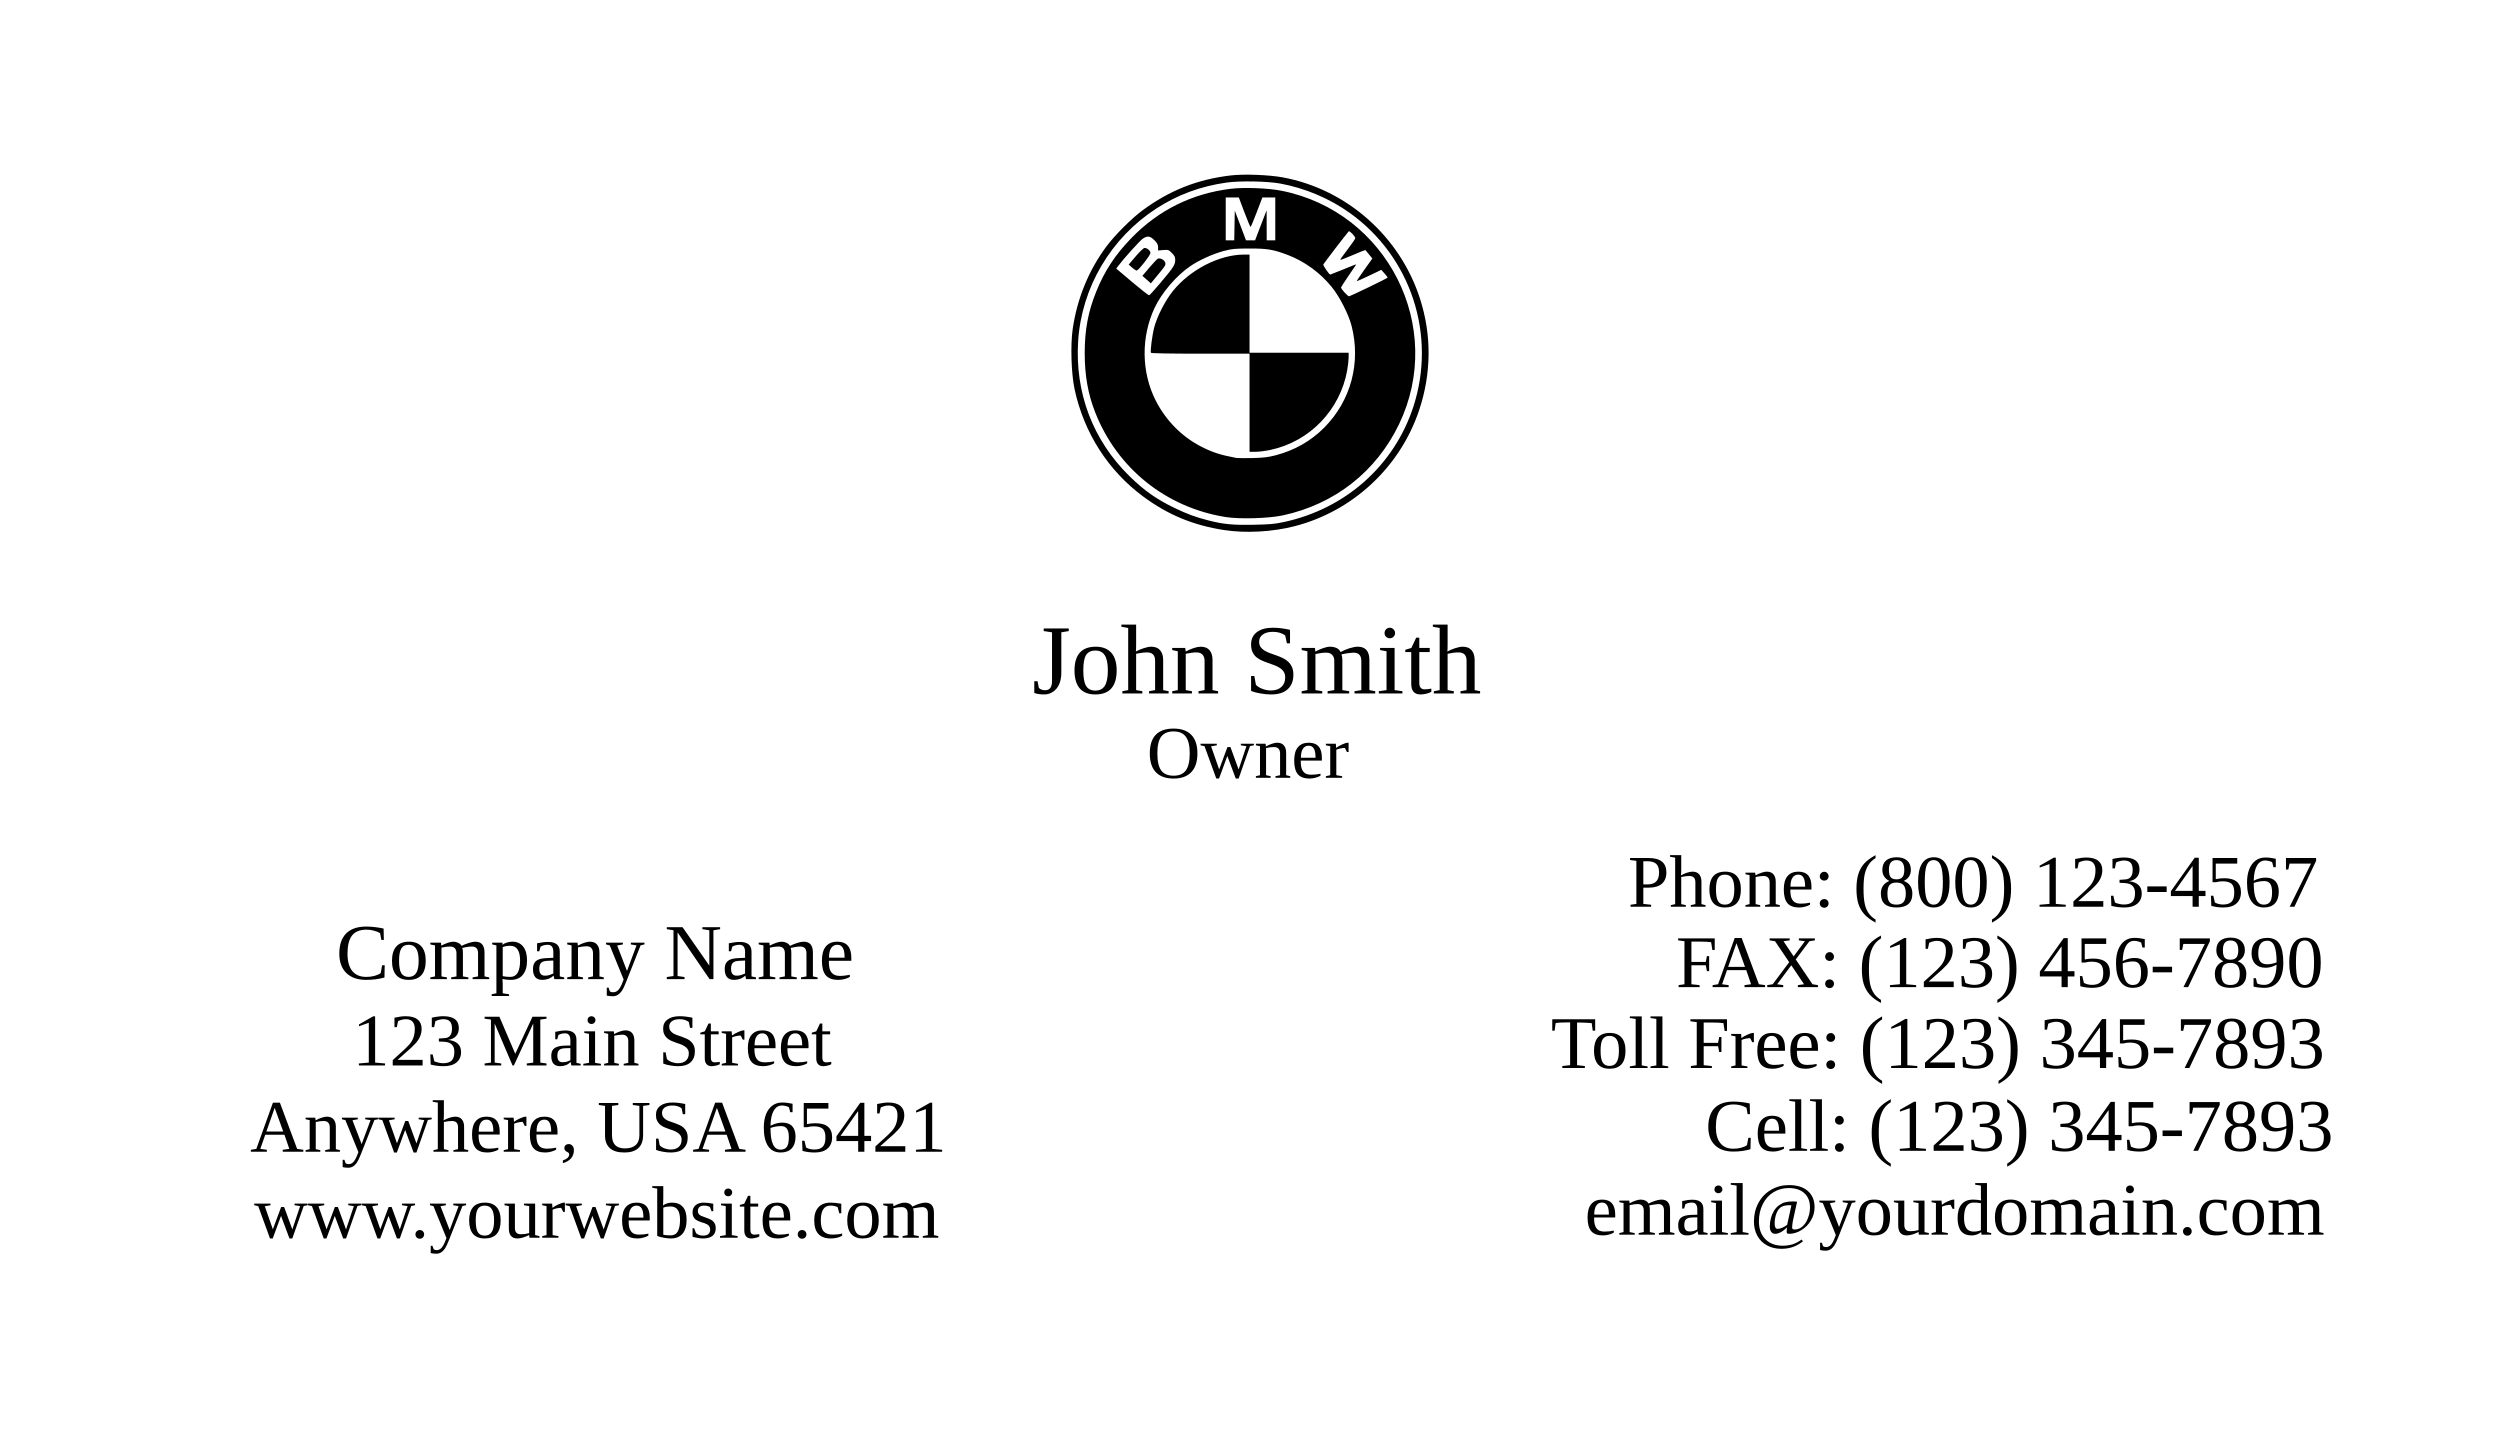
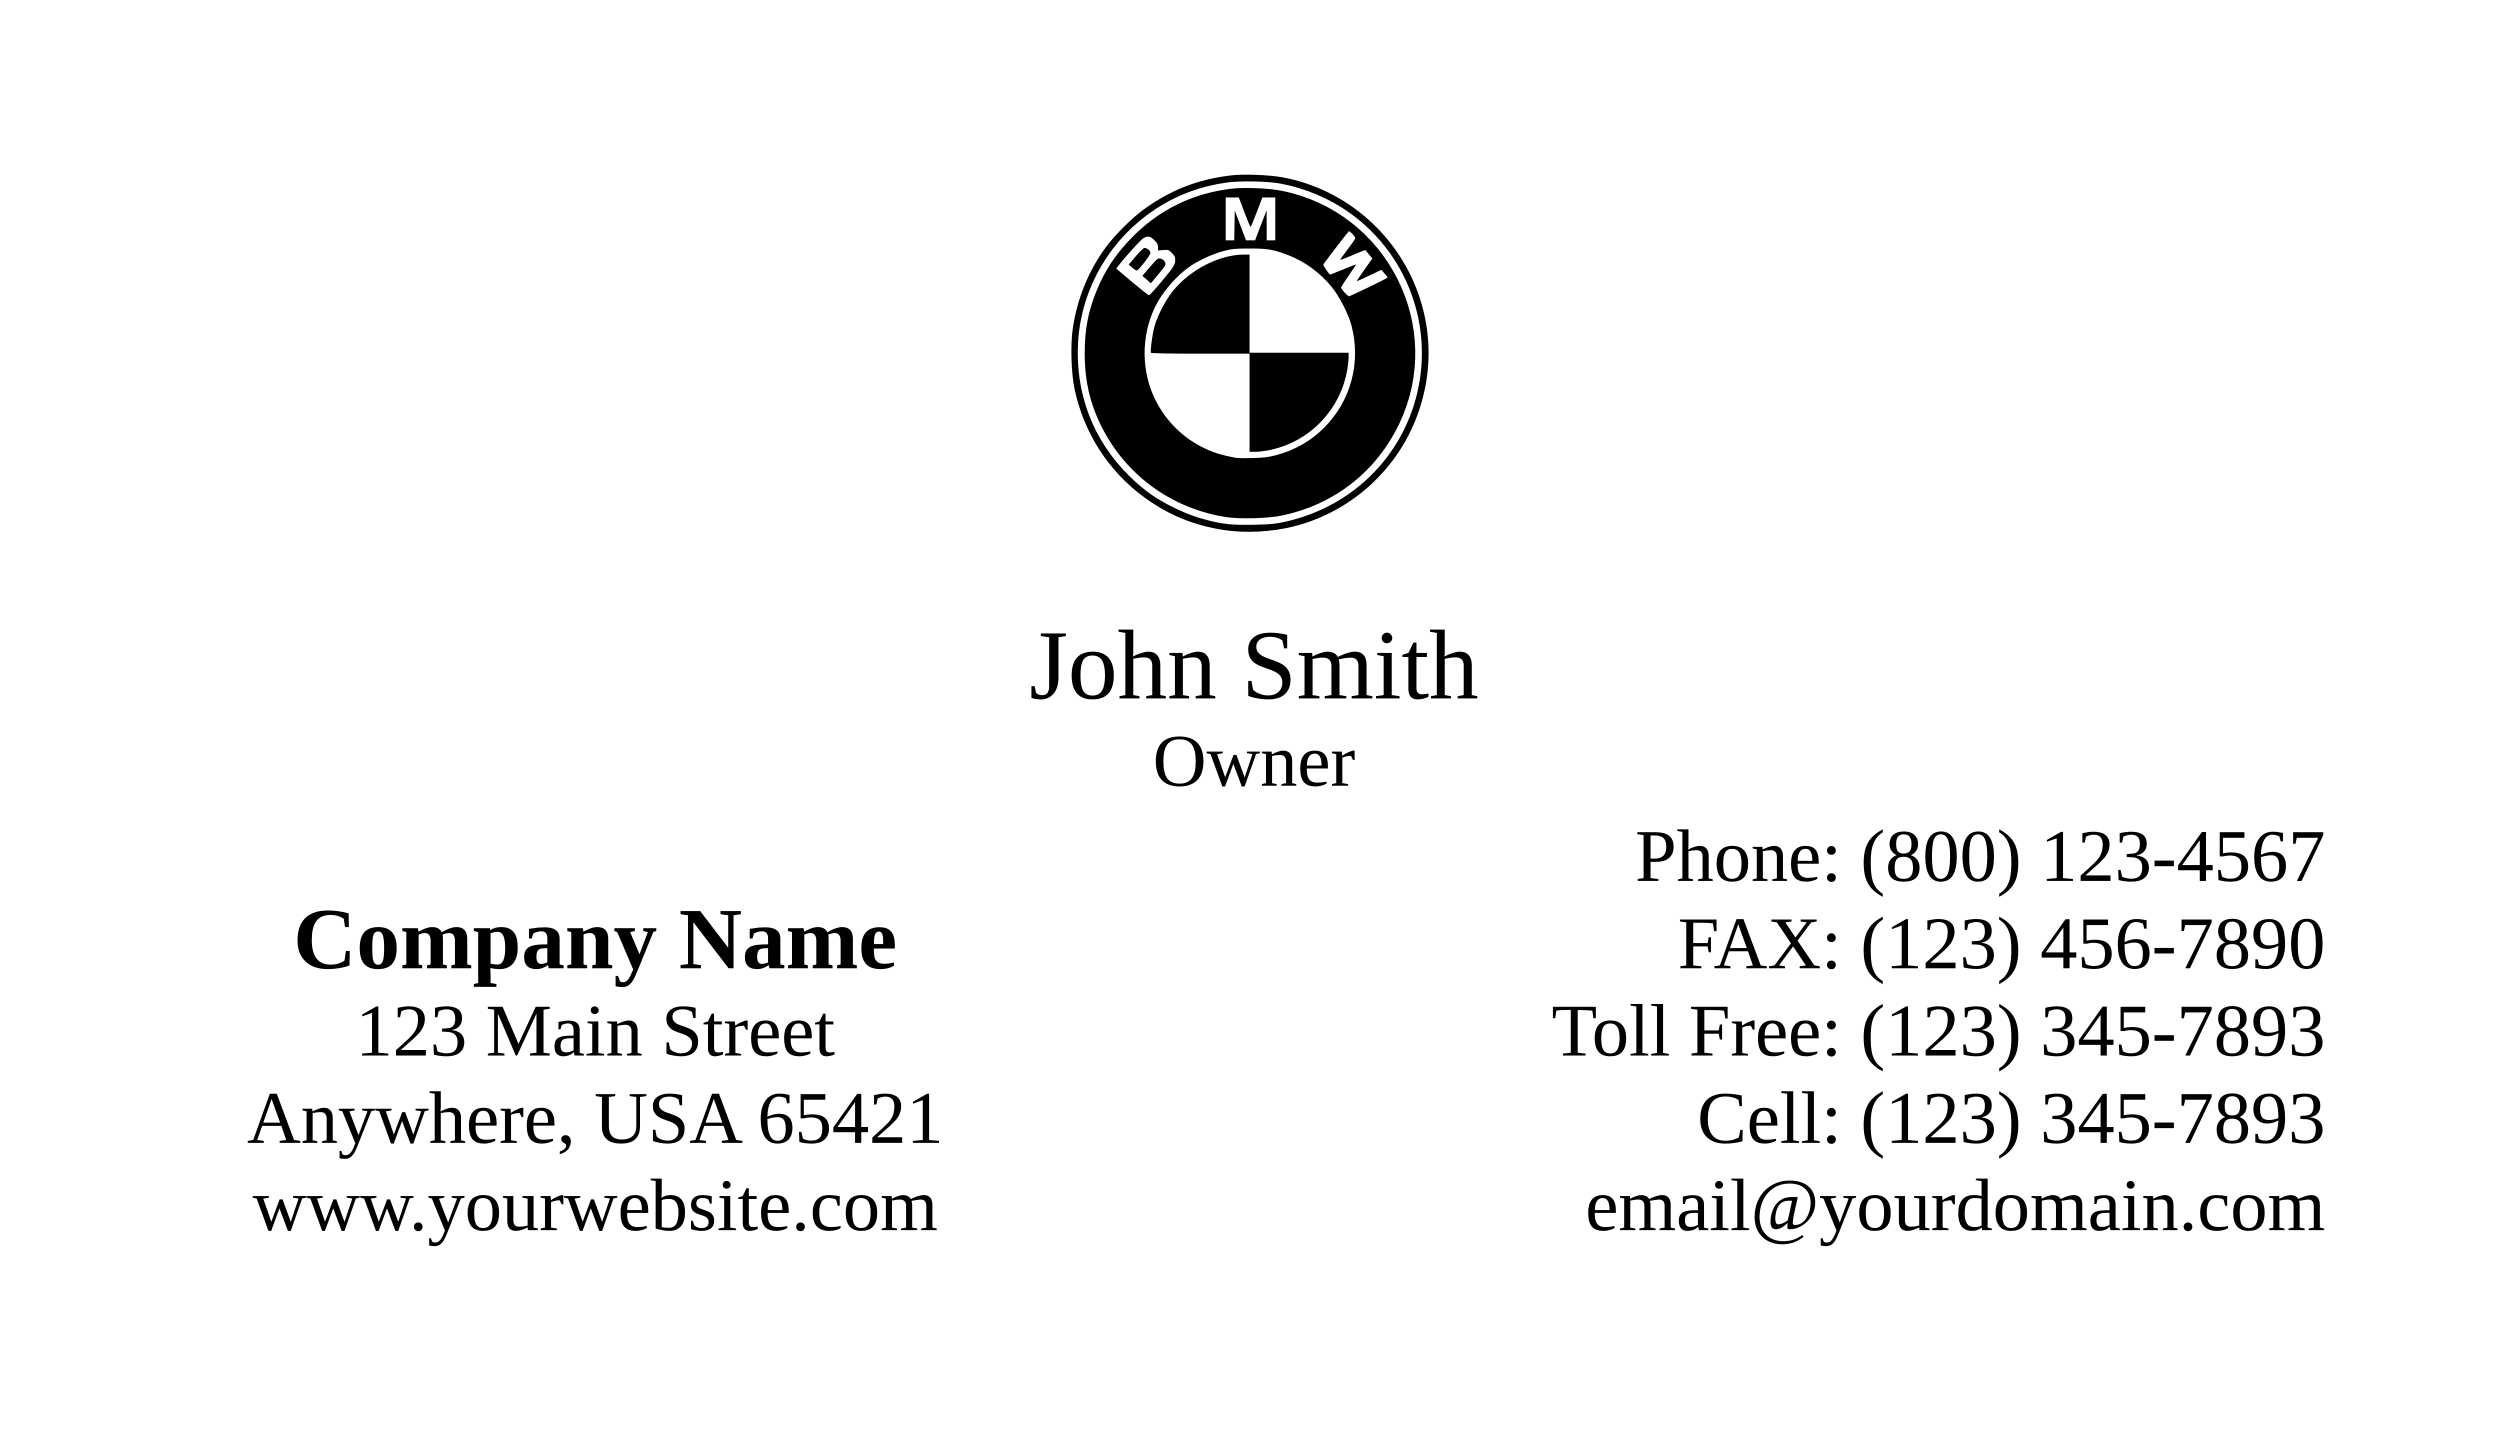
<svg xmlns="http://www.w3.org/2000/svg" id="svg2" viewBox="0 0 315 180" height="100%" width="100%" version="1.1">
-   <text id="line1" y="87.377" x="158.361" font-size="12.5px" style="text-anchor:middle">John Smith</text>
-   <text id="line2" y="98.002" x="157.241" font-size="9.375px" style="text-anchor:middle">Owner</text>
-   <text id="line3" y="123.371" x="74.98" font-size="10px" style="text-anchor:middle">Company Name</text>
-   <text id="line4" y="134.246" x="74.594" font-size="9.375px" style="text-anchor:middle">123 Main Street</text>
-   <text id="line5" y="145.121" x="75.393" font-size="9.375px" style="text-anchor:middle">Anywhere, USA 65421</text>
-   <text id="line6" y="155.952" x="75.198" font-size="9.375px" style="text-anchor:middle">www.yourwebsite.com</text>
-   <text id="line7" y="114.248" x="292.09" font-size="9.375px" style="text-anchor:end">Phone: (800) 123-4567</text>
-   <text id="line8" y="124.373" x="292.774" font-size="9.375px" style="text-anchor:end">FAX: (123) 456-7890</text>
-   <text id="line9" y="134.57" x="292.917" font-size="9.375px" style="text-anchor:end">Toll Free: (123) 345-7893</text>
-   <text id="line10" y="145.001" x="294.012" font-size="9.375px" style="text-anchor:end">Cell: (123) 345-7893</text>
-   <text id="line11" y="155.569" x="292.917" font-size="9.375px" style="text-anchor:end">email@yourdomain.com</text>
+   <text id="line1" y="88" x="158" font-size="12.5px" style="text-anchor:middle">John Smith</text>
+   <text id="line2" y="99" x="158" font-size="9.375px" style="text-anchor:middle">Owner</text>
+   <text id="line3" y="122" x="75" font-size="11px" font-weight="bold" style="text-anchor:middle">Company Name</text>
+   <text id="line4" y="133" x="75" font-size="9.375px" style="text-anchor:middle">123 Main Street</text>
+   <text id="line5" y="144" x="75" font-size="9.375px" style="text-anchor:middle">Anywhere, USA 65421</text>
+   <text id="line6" y="155" x="75" font-size="9.375px" style="text-anchor:middle">www.yourwebsite.com</text>
+   <text id="line7" y="111" x="293" font-size="9.375px" style="text-anchor:end">Phone: (800) 123-4567</text>
+   <text id="line8" y="122" x="293" font-size="9.375px" style="text-anchor:end">FAX: (123) 456-7890</text>
+   <text id="line9" y="133" x="293" font-size="9.375px" style="text-anchor:end">Toll Free: (123) 345-7893</text>
+   <text id="line10" y="144" x="293" font-size="9.375px" style="text-anchor:end">Cell: (123) 345-7893</text>
+   <text id="line11" y="155" x="293" font-size="9.375px" style="text-anchor:end">email@yourdomain.com</text>
  <g id="g12337" transform="translate(123.75 22.008)">
    <rect id="rect2990" opacity="0" height="45" width="67.5" y="0" x="3.5527e-15" />
    <path id="path12335" d="m30.451 44.774c-3.842-0.59-7.046-1.92-10.145-4.21-4.431-3.275-7.474-8.03-8.658-13.528-0.42-1.948-0.532-5.562-0.236-7.601 0.555-3.821 2.008-7.378 4.244-10.385 1.071-1.442 3.184-3.551 4.59-4.582 3.425-2.513 6.895-3.88 11.104-4.375 1.634-0.192 4.79-0.073 6.517 0.246 8.068 1.491 14.792 7.439 17.312 15.314 1.472 4.601 1.431 9.39-0.122 14.034-2.395 7.165-8.355 12.716-15.678 14.605-2.815 0.726-6.167 0.907-8.929 0.482zm7.582-1.009c7.774-1.676 13.895-7.135 16.304-14.538 2.934-9.02-0.3-18.881-8.001-24.395-2.564-1.836-5.62-3.13-8.77-3.712-1.61-0.298-5.072-0.363-6.755-0.126-3.287 0.462-6.193 1.537-8.884 3.285-5.733 3.724-9.401 9.953-9.831 16.697-0.416 6.523 1.864 12.509 6.486 17.03 1.859 1.818 3.372 2.883 5.686 4.002 1.55 0.749 2.653 1.153 4.255 1.56 1.908 0.484 3.037 0.593 5.65 0.545 2.062-0.038 2.688-0.094 3.86-0.347zm-7.342-0.626c-7.497-1.188-13.647-6.109-16.43-13.148-0.917-2.32-1.338-4.674-1.338-7.494 0-2.962 0.432-5.256 1.469-7.804 1.058-2.598 2.339-4.553 4.352-6.642 3.434-3.563 7.667-5.672 12.59-6.273 1.658-0.202 4.704-0.085 6.377 0.247 13.358 2.645 20.69 17.201 14.818 29.417-2.872 5.973-8.098 10.076-14.634 11.486-1.795 0.387-5.423 0.494-7.204 0.212zm6.264-7.774c2.415-0.63 4.473-1.801 6.163-3.508 3.355-3.389 4.631-8.181 3.421-12.842-0.373-1.439-1.508-3.655-2.488-4.862-1.474-1.814-3.454-3.252-5.581-4.051-1.815-0.682-2.552-0.803-4.837-0.798-1.815 0.004-2.171 0.04-3.215 0.32-1.346 0.361-3.074 1.144-4.179 1.895-1.748 1.187-3.601 3.343-4.491 5.225-1.746 3.692-1.698 8.146 0.127 11.728 1.274 2.5 3.278 4.533 5.695 5.777 1.427 0.735 2.458 1.069 4.442 1.441 0.165 0.031 1.084 0.038 2.041 0.017 1.381-0.031 1.981-0.102 2.902-0.342zm-3.262-6.625v-6.183h-6.176c-3.691 0-6.204-0.045-6.245-0.112-0.112-0.181 0.16-2.272 0.422-3.25 0.371-1.384 1.41-3.39 2.359-4.558 2.189-2.693 5.859-4.567 8.942-4.567h0.698v6.183 6.183h6.243 6.243v0.585c0 0.322-0.079 1.037-0.176 1.591-0.881 5.029-4.728 9.024-9.7 10.073-0.61 0.129-1.447 0.235-1.859 0.236l-0.75 0.002v-6.183zm15.055-14.577c1.295-0.622 2.352-1.162 2.349-1.201-0.002-0.038-0.184-0.272-0.403-0.52l-0.398-0.45-1.528 0.731c-0.84 0.402-1.545 0.713-1.565 0.69-0.021-0.022 0.413-0.673 0.964-1.447l1.002-1.407-0.427-0.514c-0.234-0.284-0.44-0.53-0.457-0.549-0.017-0.019-0.723 0.265-1.569 0.629-0.846 0.365-1.562 0.639-1.591 0.61s0.386-0.621 0.921-1.315c0.536-0.694 0.973-1.332 0.971-1.417-0.006-0.235-0.724-0.977-0.831-0.859-0.306 0.339-3.151 4.048-3.198 4.17-0.049 0.128 0.737 1.276 0.874 1.276 0.028 0 0.656-0.249 1.395-0.552 1.97-0.81 1.911-0.79 1.806-0.618-0.05 0.082-0.485 0.725-0.967 1.428-0.482 0.703-0.876 1.319-0.876 1.368 0 0.193 0.875 1.146 1.021 1.112 0.085-0.02 1.213-0.545 2.508-1.167zm-26.23-0.591c1.617-1.923 1.809-2.223 1.81-2.822 0-0.369-0.085-0.547-0.422-0.885-0.401-0.401-0.457-0.42-1.08-0.368l-0.658 0.055v-0.414c0-0.321-0.105-0.519-0.466-0.88-0.543-0.543-0.88-0.587-1.467-0.192-0.359 0.242-2.497 2.618-3.111 3.458l-0.227 0.31 2.005 1.695c1.103 0.932 2.064 1.685 2.137 1.671 0.073-0.013 0.739-0.745 1.479-1.626zm-1.792-0.352-0.534-0.474 0.891-1.05c0.49-0.577 0.968-1.079 1.062-1.115 0.299-0.115 0.794 0.144 0.911 0.475 0.101 0.286 0.037 0.411-0.598 1.181-0.391 0.474-0.82 0.995-0.954 1.159l-0.243 0.298-0.534-0.474zm-1.82-1.504-0.44-0.39 0.893-1.047c0.491-0.576 0.988-1.047 1.103-1.047 0.336 0 0.743 0.351 0.743 0.641 0 0.274-1.471 2.158-1.724 2.207-0.076 0.015-0.335-0.149-0.577-0.364zm12.893-5.317 0.033-1.872 0.707 1.872 0.707 1.872h0.573 0.573l0.33-0.87c0.181-0.479 0.508-1.33 0.726-1.891l0.397-1.02 0.005 1.891 0.005 1.891h0.54 0.54v-2.701-2.701h-0.813-0.813l-0.709 1.861c-0.39 1.024-0.741 1.861-0.781 1.861-0.04 0-0.389-0.837-0.776-1.861l-0.703-1.862h-0.824-0.824v2.701 2.701h0.537 0.537l0.033-1.872z" />
  </g>
</svg>
